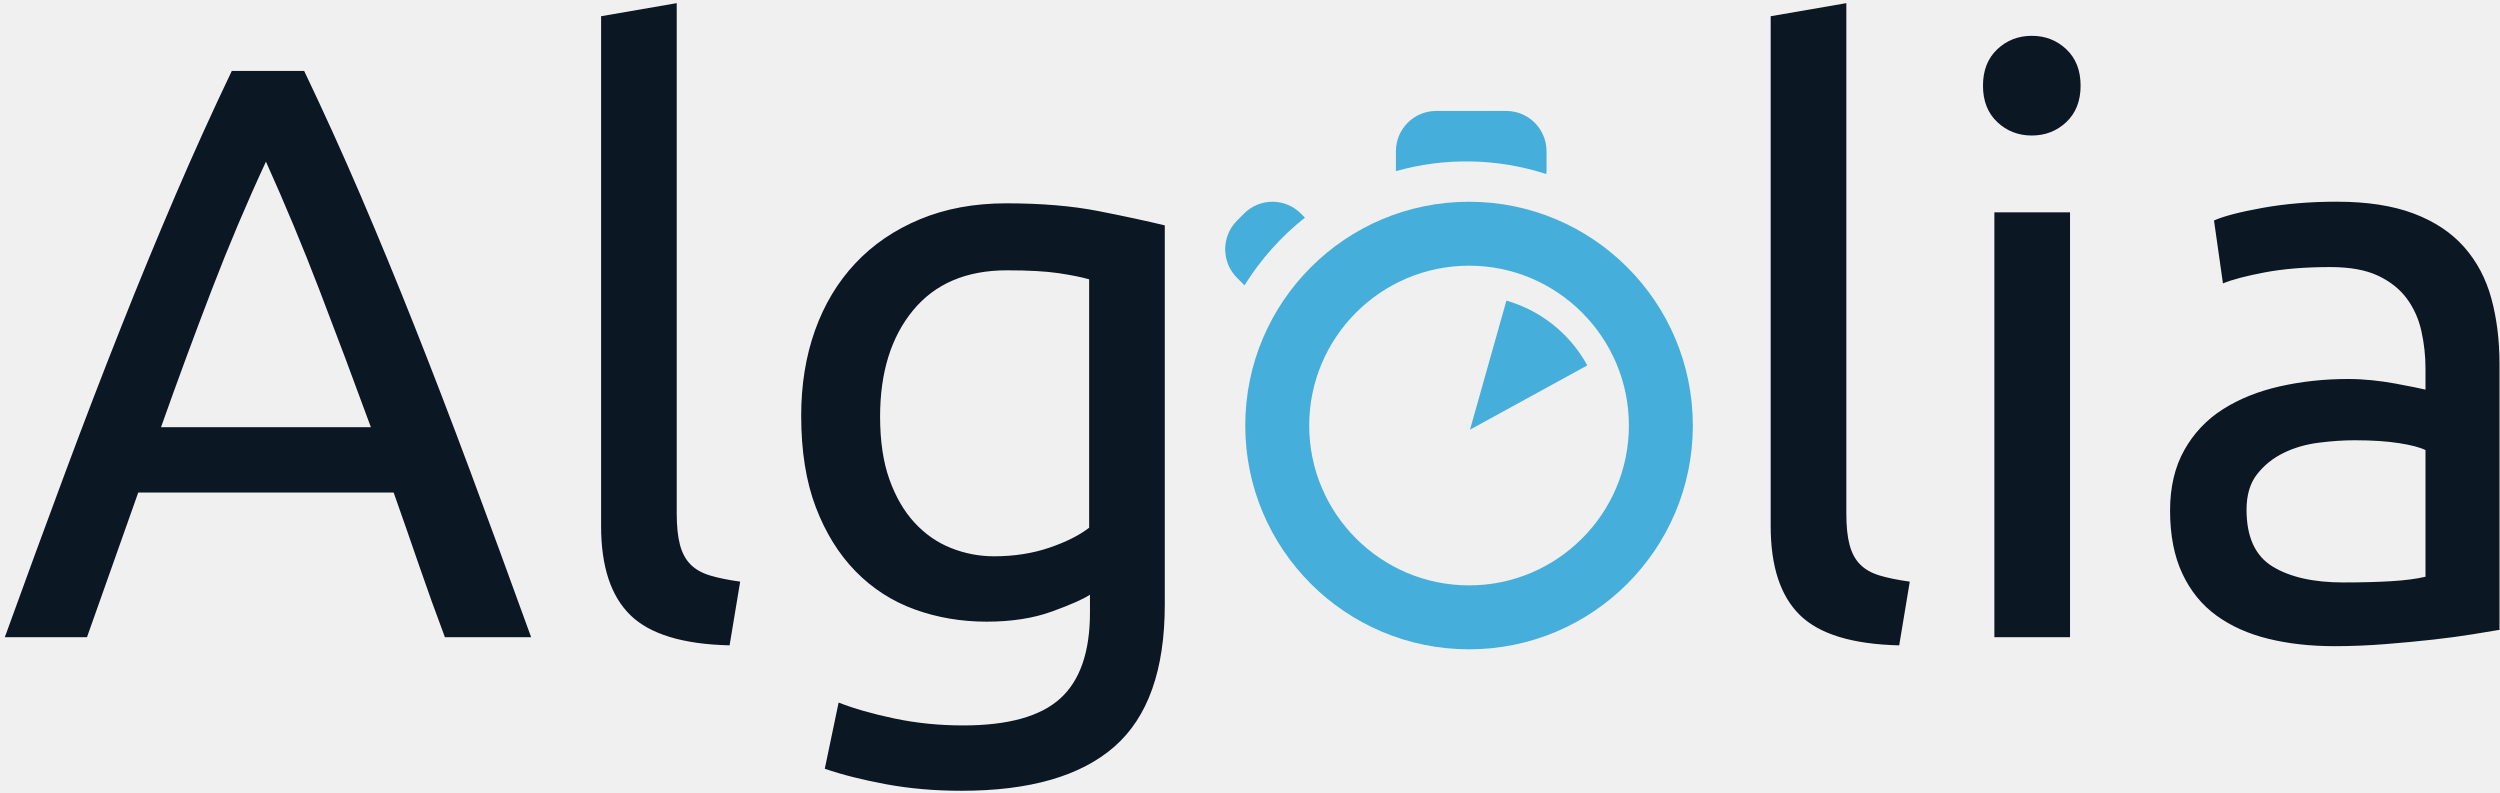
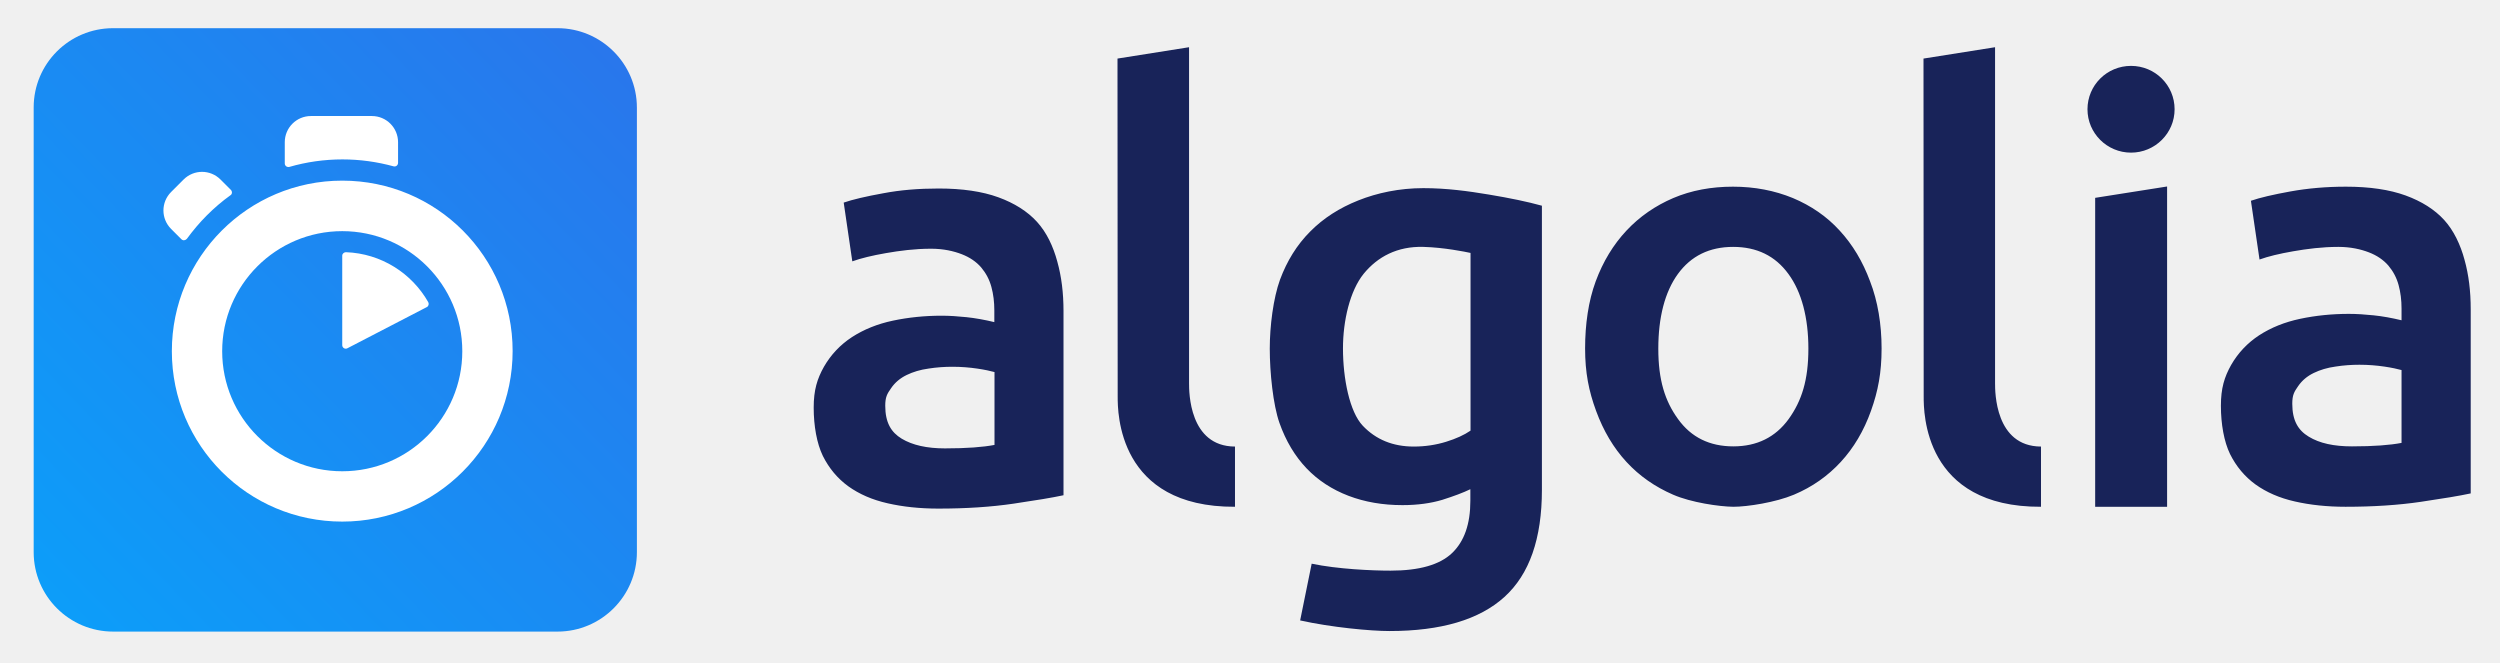
- <svg xmlns="http://www.w3.org/2000/svg" width="391" height="124" viewBox="0 0 391 124">
-   <g fill="none" fill-rule="evenodd">
-     <path d="M235.603 47.018L229.908 67.2l18.342-10.052a20.995 20.995 0 0 0-12.647-10.129zM203.456 33.4a6.267 6.267 0 0 0-8.887 0l-1.11 1.116c-2.454 2.462-2.452 6.46 0 8.924l1.182 1.187a41.248 41.248 0 0 1 9.45-10.588l-.635-.639zM241.84 27.224c.01-.136.04-.265.04-.404v-3.155c-.001-3.484-2.813-6.31-6.282-6.31H224.6c-3.468 0-6.28 2.825-6.28 6.31v3.1a40.542 40.542 0 0 1 23.52.459" fill="#46AEDA" />
-     <path d="M229.76 41.553c13.785 0 25 11.215 25 25 0 13.784-11.215 25-25 25-13.784 0-25-11.216-25-25 0-13.785 11.216-25 25-25m-35 25c0 19.328 15.668 35 35 35 19.333 0 35-15.672 35-35s-15.667-35-35-35c-19.332 0-35 15.672-35 35z" fill="#46AEDA" />
-     <path d="M69.583 99.656a410.686 410.686 0 0 1-4.071-11.31 1309.194 1309.194 0 0 0-3.944-11.31H21.62l-8.015 22.62H.755a2886.602 2886.602 0 0 1 9.542-26.005 1123.733 1123.733 0 0 1 8.716-22.682 794.435 794.435 0 0 1 8.46-20.511 529.435 529.435 0 0 1 8.778-19.36h11.322a529.435 529.435 0 0 1 8.779 19.36 805.651 805.651 0 0 1 8.46 20.51c2.84 7.155 5.745 14.717 8.715 22.683 2.968 7.967 6.149 16.634 9.542 26.005H69.583zM58.006 66.815a1445.738 1445.738 0 0 0-8.078-21.534 386.16 386.16 0 0 0-8.334-20 319.903 319.903 0 0 0-8.46 20 862.633 862.633 0 0 0-7.952 21.534h32.824zM114.11 100.933c-7.295-.17-12.467-1.745-15.52-4.728-3.055-2.98-4.579-7.624-4.579-13.93V2.536L105.84.491v79.868c0 1.962.171 3.58.509 4.857.34 1.277.892 2.3 1.654 3.067.763.765 1.782 1.341 3.055 1.725 1.273.383 2.84.703 4.705.959l-1.654 9.966M170.469 93.01c-1.016.685-2.989 1.555-5.915 2.62-2.926 1.065-6.34 1.598-10.242 1.598-3.987 0-7.74-.64-11.259-1.916a24.452 24.452 0 0 1-9.224-5.943c-2.63-2.685-4.707-6.027-6.234-10.031-1.525-4.004-2.29-8.775-2.29-14.312 0-4.856.72-9.308 2.163-13.355 1.442-4.045 3.54-7.54 6.298-10.479 2.755-2.939 6.126-5.24 10.113-6.9 3.987-1.662 8.482-2.493 13.486-2.493 5.513 0 10.325.407 14.44 1.215 4.114.81 7.57 1.555 10.368 2.235v59.296c0 10.223-2.627 17.633-7.886 22.234-5.261 4.6-13.233 6.899-23.92 6.899-4.155 0-8.077-.338-11.767-1.02-3.689-.684-6.892-1.49-9.604-2.428l2.163-10.35c2.373.934 5.279 1.767 8.714 2.49 3.435.723 7.017 1.088 10.75 1.088 7.039 0 12.106-1.406 15.203-4.219 3.096-2.81 4.643-7.284 4.643-13.418V93.01zm-4.897-50.284c-1.995-.297-4.687-.448-8.078-.448-6.361 0-11.26 2.09-14.695 6.263-3.435 4.174-5.152 9.71-5.152 16.61 0 3.836.485 7.116 1.462 9.842.976 2.728 2.29 4.982 3.944 6.773 1.654 1.787 3.562 3.11 5.725 3.96a18.044 18.044 0 0 0 6.68 1.278c3.137 0 6.02-.447 8.65-1.341 2.628-.896 4.707-1.938 6.234-3.13V43.685c-1.19-.34-2.777-.66-4.77-.96zM297.035 100.934c-7.296-.172-12.468-1.745-15.521-4.728-3.053-2.98-4.58-7.625-4.58-13.929V2.537L288.767.492V80.36c0 1.962.168 3.58.508 4.857.339 1.278.89 2.3 1.655 3.067.762.767 1.778 1.343 3.052 1.726 1.272.384 2.84.702 4.707.958l-1.654 9.967M317.77 21.194c-2.118 0-3.923-.704-5.404-2.108-1.486-1.407-2.227-3.3-2.227-5.687 0-2.385.741-4.282 2.227-5.686 1.481-1.407 3.286-2.11 5.405-2.11 2.12 0 3.923.703 5.41 2.11 1.48 1.404 2.225 3.3 2.225 5.686 0 2.387-.745 4.28-2.226 5.687-1.486 1.404-3.289 2.108-5.41 2.108zm-5.85 12.012h11.832v66.45H311.92v-66.45zM365.48 31.545c4.749 0 8.756.62 12.023 1.854 3.263 1.235 5.893 2.981 7.886 5.237 1.993 2.26 3.414 4.943 4.263 8.053.846 3.11 1.272 6.537 1.272 10.286v41.533c-1.018.17-2.44.404-4.261.702-1.825.298-3.881.574-6.171.83-2.29.255-4.772.489-7.442.702-2.673.211-5.325.32-7.952.32-3.734 0-7.167-.383-10.305-1.15-3.139-.767-5.853-1.981-8.143-3.641-2.29-1.661-4.07-3.854-5.343-6.582-1.272-2.726-1.908-6.006-1.908-9.84 0-3.662.741-6.815 2.227-9.456a17.765 17.765 0 0 1 6.042-6.39c2.545-1.617 5.513-2.811 8.906-3.578 3.39-.766 6.953-1.15 10.686-1.15 1.186 0 2.418.063 3.69.191 1.272.128 2.482.301 3.625.513 1.145.213 2.142.404 2.992.574.847.172 1.44.3 1.78.383v-3.322c0-1.96-.212-3.897-.637-5.815-.425-1.917-1.188-3.62-2.29-5.11-1.102-1.491-2.608-2.684-4.517-3.58-1.908-.893-4.39-1.34-7.441-1.34-3.904 0-7.315.277-10.243.83-2.924.554-5.109 1.13-6.55 1.725l-1.4-9.84c1.526-.68 4.072-1.34 7.633-1.98 3.562-.64 7.421-.96 11.577-.96zm1.017 59.55c2.799 0 5.28-.065 7.443-.193 2.163-.128 3.965-.36 5.407-.702V70.393c-.85-.425-2.228-.787-4.134-1.086-1.91-.298-4.22-.45-6.935-.45-1.78 0-3.669.13-5.66.386-1.994.255-3.819.789-5.471 1.596-1.655.811-3.034 1.917-4.135 3.324-1.103 1.404-1.654 3.258-1.654 5.558 0 4.26 1.355 7.22 4.07 8.88 2.715 1.664 6.404 2.494 11.07 2.494z" fill="#0C1724" />
-   </g>
+ <svg xmlns="http://www.w3.org/2000/svg" viewBox="0 0 1366 362">
+   <linearGradient id="a" x1="428.258" x2="434.145" y1="404.15" y2="409.85" gradientUnits="userSpaceOnUse" gradientTransform="matrix(94.045 0 0 -94.072 -40381.527 38479.52)">
+     <stop offset="0" stop-color="#00aeff" />
+     <stop offset="1" stop-color="#3369e7" />
+   </linearGradient>
+   <path fill="url(#a)" d="M61.8 15.4h242.8c23.9 0 43.4 19.4 43.4 43.4v242.9c0 23.9-19.4 43.4-43.4 43.4H61.8c-23.9 0-43.4-19.4-43.4-43.4v-243c0-23.9 19.4-43.3 43.4-43.3z" />
+   <path fill="#FFF" d="M187 98.7c-51.4 0-93.1 41.7-93.1 93.2S135.6 285 187 285s93.1-41.7 93.1-93.2-41.6-93.1-93.1-93.1zm0 158.8c-36.2 0-65.6-29.4-65.6-65.6s29.4-65.6 65.6-65.6 65.6 29.4 65.6 65.6-29.3 65.6-65.6 65.6zm0-117.8v48.9c0 1.4 1.5 2.4 2.8 1.7l43.4-22.5c1-.5 1.3-1.7.8-2.7-9-15.8-25.7-26.6-45-27.3-1 0-2 .8-2 1.9zm-60.8-35.9l-5.7-5.7c-5.6-5.6-14.6-5.6-20.2 0l-6.8 6.8c-5.6 5.6-5.6 14.6 0 20.2l5.6 5.6c.9.9 2.2.7 3-.2 3.3-4.5 6.9-8.8 10.9-12.8 4.1-4.1 8.3-7.7 12.9-11 1-.6 1.1-2 .3-2.9zM217.5 89V77.7c0-7.9-6.4-14.3-14.3-14.3h-33.3c-7.9 0-14.3 6.4-14.3 14.3v11.6c0 1.3 1.2 2.2 2.5 1.9 9.3-2.7 19.1-4.1 29-4.1 9.5 0 18.9 1.3 28 3.8 1.2.3 2.4-.6 2.4-1.9z" />
+   <path fill="#182359" d="M842.5 267.6c0 26.7-6.8 46.2-20.5 58.6-13.7 12.4-34.6 18.6-62.8 18.6-10.3 0-31.7-2-48.8-5.8l6.3-31c14.3 3 33.2 3.8 43.1 3.8 15.7 0 26.9-3.2 33.6-9.6s10-15.9 10-28.5v-6.4c-3.9 1.9-9 3.8-15.3 5.8-6.3 1.9-13.6 2.9-21.8 2.9-10.8 0-20.6-1.7-29.5-5.1-8.9-3.4-16.6-8.4-22.9-15-6.3-6.6-11.3-14.9-14.8-24.8s-5.3-27.6-5.3-40.6c0-12.2 1.9-27.5 5.6-37.7 3.8-10.2 9.2-19 16.5-26.3 7.2-7.3 16-12.9 26.3-17s22.4-6.7 35.5-6.7c12.7 0 24.4 1.6 35.8 3.5 11.4 1.9 21.1 3.9 29 6.1v155.2zm-108.7-77.2c0 16.4 3.6 34.6 10.8 42.2 7.2 7.6 16.5 11.4 27.9 11.4 6.2 0 12.1-.9 17.6-2.6 5.5-1.7 9.9-3.7 13.4-6.1v-97.1c-2.8-.6-14.5-3-25.8-3.3-14.2-.4-25 5.4-32.6 14.7-7.5 9.3-11.3 25.6-11.3 40.8zm294.3 0c0 13.2-1.9 23.2-5.8 34.1s-9.4 20.2-16.5 27.9c-7.1 7.7-15.6 13.7-25.6 17.9s-25.4 6.6-33.1 6.6c-7.7-.1-23-2.3-32.9-6.6-9.9-4.3-18.4-10.2-25.5-17.9-7.1-7.7-12.6-17-16.6-27.9s-6-20.9-6-34.1c0-13.2 1.8-25.9 5.8-36.7 4-10.8 9.6-20 16.8-27.7s15.8-13.6 25.6-17.8c9.9-4.2 20.8-6.2 32.6-6.2s22.7 2.1 32.7 6.2c10 4.2 18.6 10.1 25.6 17.8 7.1 7.7 12.6 16.9 16.6 27.7 4.2 10.8 6.3 23.5 6.3 36.7zm-40 .1c0-16.9-3.7-31-10.9-40.8-7.2-9.9-17.3-14.8-30.2-14.8-12.9 0-23 4.9-30.2 14.8-7.2 9.9-10.7 23.9-10.7 40.8 0 17.1 3.6 28.6 10.8 38.5 7.2 10 17.3 14.9 30.2 14.9 12.9 0 23-5 30.2-14.9 7.2-10 10.8-21.4 10.8-38.5zm127.1 86.4c-64.1.3-64.1-51.8-64.1-60.1L1051 32l39.1-6.2v183.6c0 4.7 0 34.5 25.1 34.6v32.9zm68.9 0h-39.3V108.1l39.3-6.2v175zm-19.7-193.5c13.1 0 23.8-10.6 23.8-23.7S1177.6 36 1164.4 36s-23.8 10.6-23.8 23.7 10.7 23.7 23.8 23.7zm117.4 18.6c12.9 0 23.8 1.6 32.6 4.8 8.8 3.2 15.9 7.7 21.1 13.4s8.9 13.5 11.1 21.7c2.3 8.2 3.4 17.2 3.4 27.1v100.6c-6 1.3-15.1 2.8-27.3 4.6s-25.9 2.7-41.1 2.7c-10.1 0-19.4-1-27.7-2.9-8.4-1.9-15.5-5-21.5-9.3-5.9-4.3-10.5-9.8-13.9-16.6-3.3-6.8-5-16.4-5-26.4 0-9.6 1.9-15.7 5.6-22.3 3.8-6.6 8.9-12 15.3-16.2 6.5-4.2 13.9-7.2 22.4-9s17.4-2.7 26.6-2.7c4.3 0 8.8.3 13.6.8s9.8 1.4 15.2 2.7v-6.4c0-4.5-.5-8.8-1.6-12.8-1.1-4.1-3-7.6-5.6-10.7-2.7-3.1-6.2-5.5-10.6-7.2s-10-3-16.7-3c-9 0-17.2 1.1-24.7 2.4-7.5 1.3-13.7 2.8-18.4 4.5l-4.7-32.1c4.9-1.7 12.2-3.4 21.6-5.1s19.5-2.6 30.3-2.6zm3.3 141.9c12 0 20.9-.7 27.1-1.9v-39.8c-2.2-.6-5.3-1.3-9.4-1.9-4.1-.6-8.6-1-13.6-1-4.3 0-8.7.3-13.1 1-4.4.6-8.4 1.8-11.9 3.5s-6.4 4.1-8.5 7.2c-2.2 3.1-3.2 4.9-3.2 9.6 0 9.2 3.2 14.5 9 18 5.9 3.6 13.7 5.3 23.6 5.3zM512.9 103c12.9 0 23.8 1.6 32.6 4.8 8.8 3.2 15.9 7.7 21.1 13.4 5.3 5.8 8.9 13.5 11.1 21.7 2.3 8.2 3.4 17.2 3.4 27.1v100.6c-6 1.3-15.1 2.8-27.3 4.6-12.2 1.8-25.9 2.7-41.1 2.7-10.1 0-19.4-1-27.7-2.9-8.4-1.9-15.5-5-21.5-9.3-5.9-4.3-10.5-9.8-13.9-16.6-3.3-6.8-5-16.4-5-26.4 0-9.6 1.9-15.7 5.6-22.3 3.8-6.6 8.9-12 15.3-16.2 6.5-4.2 13.9-7.2 22.4-9s17.4-2.7 26.6-2.7c4.3 0 8.8.3 13.6.8 4.7.5 9.8 1.4 15.2 2.7v-6.4c0-4.5-.5-8.8-1.6-12.8-1.1-4.1-3-7.6-5.6-10.7-2.7-3.1-6.2-5.5-10.6-7.2-4.4-1.7-10-3-16.7-3-9 0-17.2 1.1-24.7 2.4-7.5 1.3-13.7 2.8-18.4 4.5l-4.7-32.1c4.9-1.7 12.2-3.4 21.6-5.1 9.4-1.8 19.5-2.6 30.3-2.6zm3.4 142c12 0 20.9-.7 27.1-1.9v-39.8c-2.2-.6-5.3-1.3-9.4-1.9-4.1-.6-8.6-1-13.6-1-4.3 0-8.7.3-13.1 1-4.4.6-8.4 1.8-11.9 3.5s-6.4 4.1-8.5 7.2c-2.2 3.1-3.2 4.9-3.2 9.6 0 9.2 3.2 14.5 9 18s13.7 5.3 23.6 5.3zm158.5 31.9c-64.1.3-64.1-51.8-64.1-60.1L610.6 32l39.1-6.2v183.6c0 4.7 0 34.5 25.1 34.6v32.9z" />
</svg>
